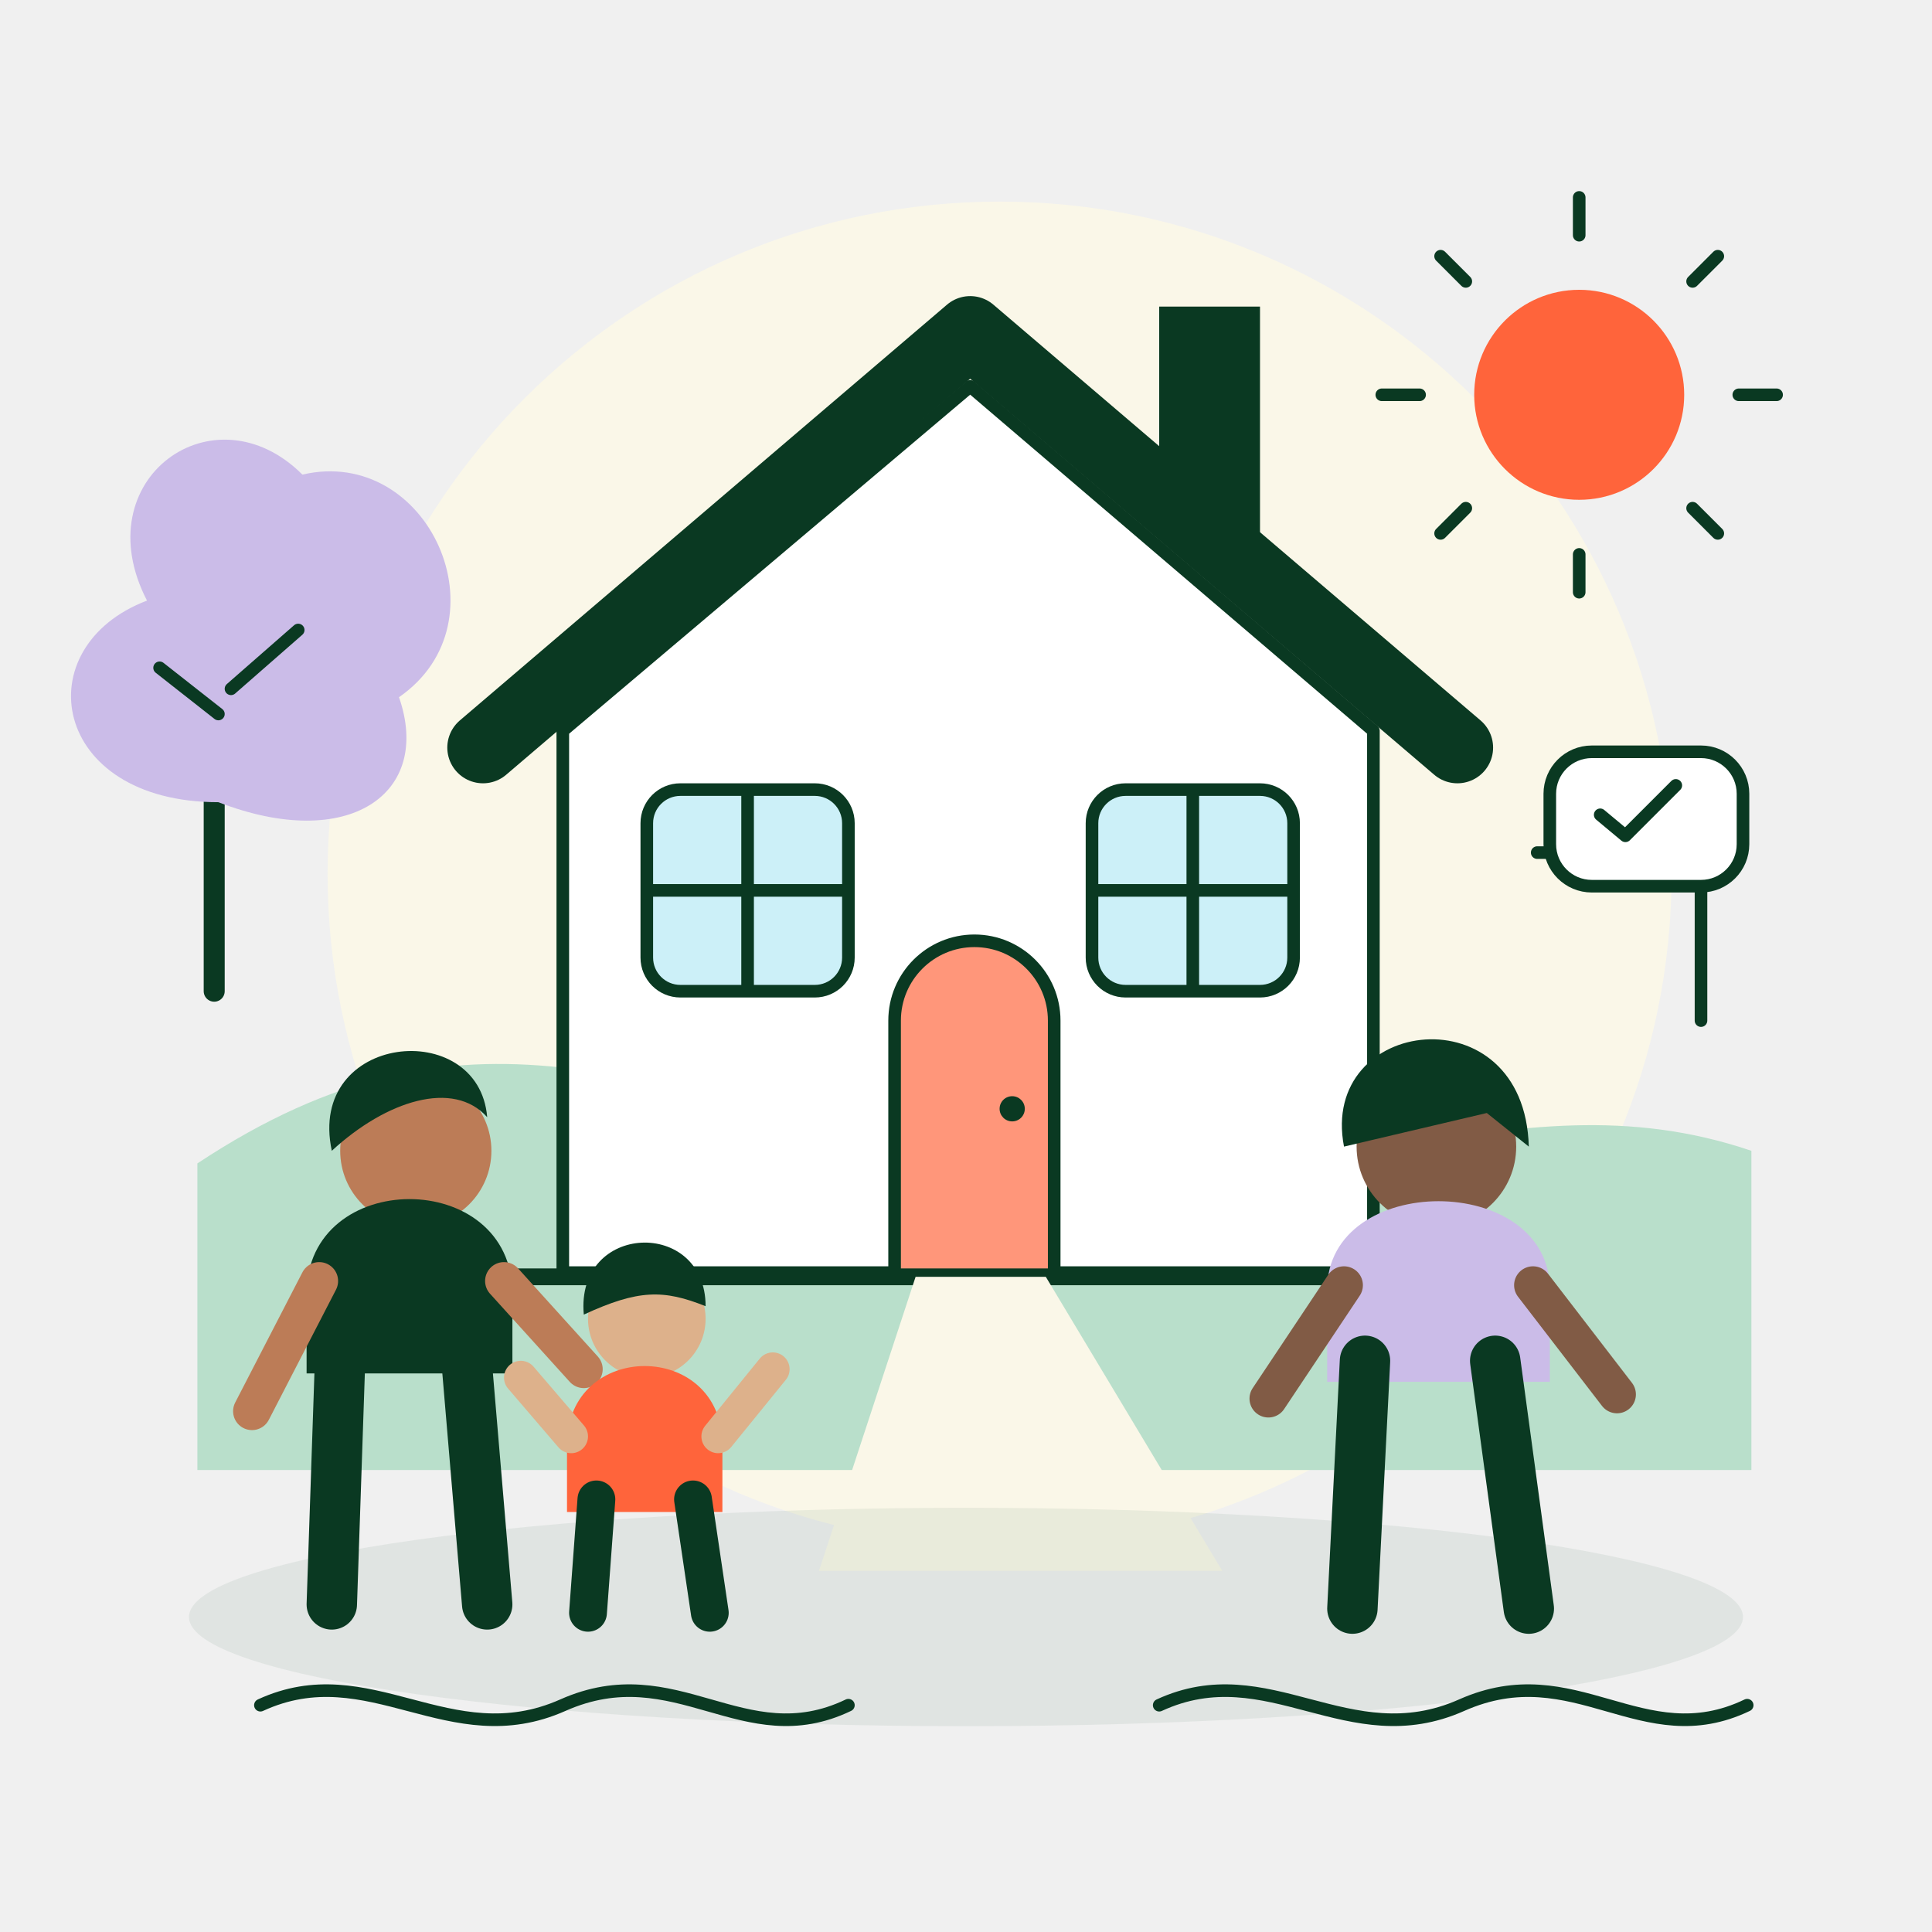
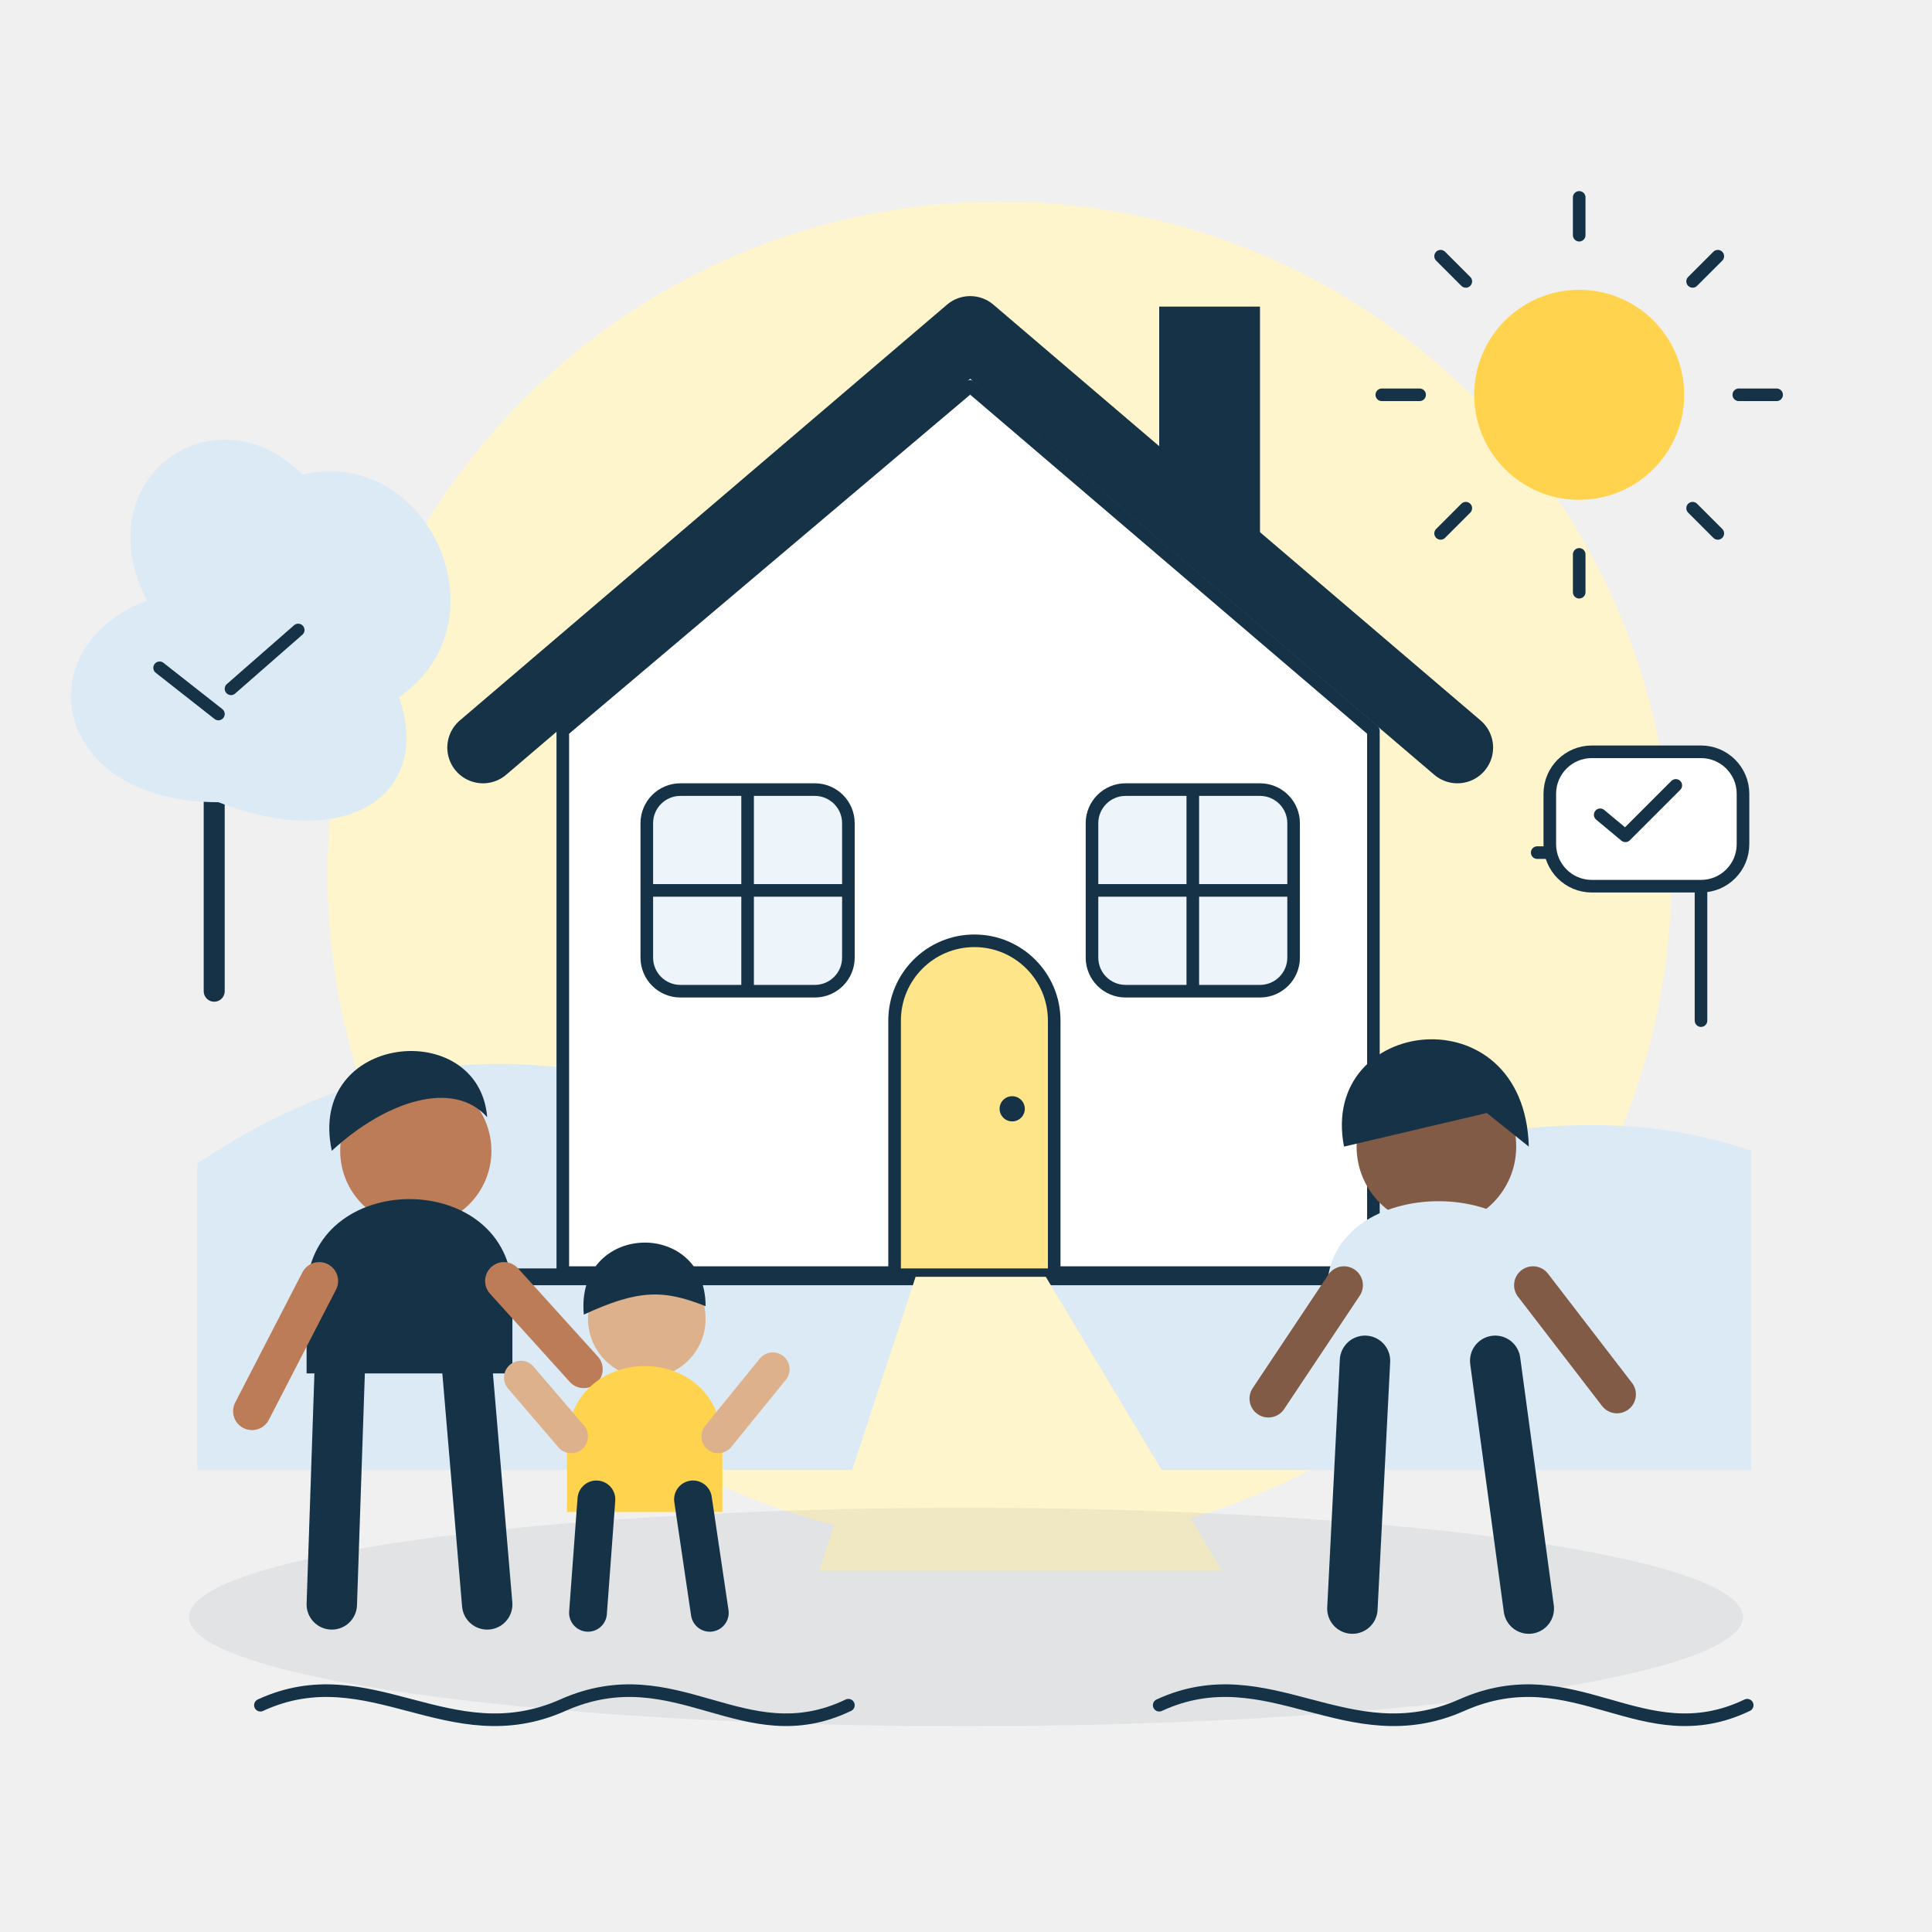
<svg xmlns="http://www.w3.org/2000/svg" viewBox="0 0 460 460" fill="none">
-   <circle cx="238" cy="208" r="160" fill="#faf7e8" />
-   <circle cx="376" cy="94" r="25" fill="#ff643b" />
-   <path d="M376 56v-9m0 94v-9m38-38h9m-94 0h9m11-27-6-6m66 66-6-6m0-54 6-6m-66 66 6-6" stroke="#0a3922" stroke-width="3" stroke-linecap="round" />
-   <path d="M47 277c65-43 106-17 178-3 89 17 133-20 192 0v76H47z" fill="#b9dfcb" />
-   <path d="M51 236v-90" stroke="#0a3922" stroke-width="5" stroke-linecap="round" />
-   <path d="M52 191c-40 0-46-37-17-48-15-29 16-51 37-30 30-7 49 35 23 53 8 23-12 37-43 25" fill="#cbbce8" />
-   <path d="M55 164 71 150m-19 20-14-11" stroke="#0a3922" stroke-width="3" stroke-linecap="round" />
-   <path d="M115 178 231 79l116 99" stroke="#0a3922" stroke-width="17" stroke-linecap="round" stroke-linejoin="round" />
+   <circle cx="238" cy="208" r="160" fill="#fff5cc" />
+   <circle cx="376" cy="94" r="25" fill="#ffd34d" />
+   <path d="M376 56v-9m0 94v-9m38-38h9m-94 0h9m11-27-6-6m66 66-6-6m0-54 6-6m-66 66 6-6" stroke="#153247" stroke-width="3" stroke-linecap="round" />
+   <path d="M47 277c65-43 106-17 178-3 89 17 133-20 192 0v76H47z" fill="#dbeaf4" />
+   <path d="M51 236v-90" stroke="#153247" stroke-width="5" stroke-linecap="round" />
+   <path d="M52 191c-40 0-46-37-17-48-15-29 16-51 37-30 30-7 49 35 23 53 8 23-12 37-43 25" fill="#dbeaf4" />
+   <path d="M55 164 71 150m-19 20-14-11" stroke="#153247" stroke-width="3" stroke-linecap="round" />
+   <path d="M115 178 231 79l116 99" stroke="#153247" stroke-width="17" stroke-linecap="round" stroke-linejoin="round" />
  <path d="M134 174 231 92l96 82v129H134z" fill="#fff" />
-   <path d="M134 174 231 92l96 82v129H134z" stroke="#0a3922" stroke-width="3" stroke-linejoin="round" />
-   <path d="M276 111v-38h24v59" fill="#0a3922" />
-   <rect x="154" y="188" width="48" height="48" rx="8" fill="#ccf0f8" stroke="#0a3922" stroke-width="3" />
-   <path d="M178 188v48m-24-24h48" stroke="#0a3922" stroke-width="3" />
-   <rect x="260" y="188" width="48" height="48" rx="8" fill="#ccf0f8" stroke="#0a3922" stroke-width="3" />
-   <path d="M284 188v48m-24-24h48" stroke="#0a3922" stroke-width="3" />
-   <path d="M213 303v-60a19 19 0 0 1 38 0v60" fill="#ff967a" stroke="#0a3922" stroke-width="3" />
-   <circle cx="241" cy="264" r="3" fill="#0a3922" />
-   <path d="M111 304h244" stroke="#0a3922" stroke-width="4" stroke-linecap="round" />
-   <path d="M218 304h31l42 70h-96z" fill="#faf7e8" />
-   <ellipse cx="230" cy="385" rx="185" ry="26" fill="#0a3922" fill-opacity=".07" />
+   <path d="M134 174 231 92l96 82v129H134z" stroke="#153247" stroke-width="3" stroke-linejoin="round" />
+   <path d="M276 111v-38h24v59" fill="#153247" />
+   <rect x="154" y="188" width="48" height="48" rx="8" fill="#edf5fa" stroke="#153247" stroke-width="3" />
+   <path d="M178 188v48m-24-24h48" stroke="#153247" stroke-width="3" />
+   <rect x="260" y="188" width="48" height="48" rx="8" fill="#edf5fa" stroke="#153247" stroke-width="3" />
+   <path d="M284 188v48m-24-24h48" stroke="#153247" stroke-width="3" />
+   <path d="M213 303v-60a19 19 0 0 1 38 0v60" fill="#ffe58a" stroke="#153247" stroke-width="3" />
+   <circle cx="241" cy="264" r="3" fill="#153247" />
+   <path d="M111 304h244" stroke="#153247" stroke-width="4" stroke-linecap="round" />
+   <path d="M218 304h31l42 70h-96z" fill="#fff5cc" />
+   <ellipse cx="230" cy="385" rx="185" ry="26" fill="#153247" fill-opacity=".07" />
  <circle cx="99" cy="274" r="18" fill="#bc7c57" />
-   <path d="M79 274c-6-28 35-32 37-8-8-9-24-4-37 8" fill="#0a3922" />
-   <path d="M73 327v-19c0-30 49-30 49 0v19" fill="#0a3922" />
-   <path d="m81 323-2 59m32-59 5 59" stroke="#0a3922" stroke-width="12" stroke-linecap="round" />
+   <path d="M79 274c-6-28 35-32 37-8-8-9-24-4-37 8" fill="#153247" />
+   <path d="M73 327v-19c0-30 49-30 49 0v19" fill="#153247" />
+   <path d="m81 323-2 59m32-59 5 59" stroke="#153247" stroke-width="12" stroke-linecap="round" />
  <path d="m76 305-16 31m60-31 19 21" stroke="#bc7c57" stroke-width="9" stroke-linecap="round" />
  <circle cx="154" cy="314" r="14" fill="#ddb18b" />
-   <path d="M139 313c-2-22 29-23 29-2-10-4-16-4-29 2" fill="#0a3922" />
-   <path d="M135 360v-16c0-25 37-25 37 0v16" fill="#ff643b" />
-   <path d="m142 357-2 27m25-27 4 27" stroke="#0a3922" stroke-width="9" stroke-linecap="round" />
+   <path d="M139 313c-2-22 29-23 29-2-10-4-16-4-29 2" fill="#153247" />
+   <path d="M135 360v-16c0-25 37-25 37 0v16" fill="#ffd34d" />
+   <path d="m142 357-2 27m25-27 4 27" stroke="#153247" stroke-width="9" stroke-linecap="round" />
  <path d="m136 342-12-14m47 14 13-16" stroke="#ddb18b" stroke-width="8" stroke-linecap="round" />
  <circle cx="342" cy="273" r="19" fill="#815b45" />
-   <path d="M320 273c-6-31 43-37 44 0l-10-8-34 8" fill="#0a3922" />
-   <path d="M316 329v-22c0-28 53-28 53 0v22" fill="#cbbce8" />
-   <path d="m325 324-3 59m34-59 8 59" stroke="#0a3922" stroke-width="12" stroke-linecap="round" />
+   <path d="M320 273c-6-31 43-37 44 0l-10-8-34 8" fill="#153247" />
+   <path d="M316 329v-22c0-28 53-28 53 0v22" fill="#dbeaf4" />
+   <path d="m325 324-3 59m34-59 8 59" stroke="#153247" stroke-width="12" stroke-linecap="round" />
  <path d="m320 306-18 27m63-27 20 26" stroke="#815b45" stroke-width="9" stroke-linecap="round" />
-   <path d="M366 203h39v40" stroke="#0a3922" stroke-width="3" stroke-linecap="round" />
-   <rect x="369" y="179" width="46" height="32" rx="10" fill="#fff" stroke="#0a3922" stroke-width="3" />
-   <path d="m381 194 6 5 12-12" stroke="#0a3922" stroke-width="3" stroke-linecap="round" stroke-linejoin="round" />
-   <path d="M62 406c26-12 45 12 72 0s43 12 68 0m74 0c26-12 45 12 72 0s43 12 68 0" stroke="#0a3922" stroke-width="3" stroke-linecap="round" />
+   <path d="M366 203h39v40" stroke="#153247" stroke-width="3" stroke-linecap="round" />
+   <rect x="369" y="179" width="46" height="32" rx="10" fill="#fff" stroke="#153247" stroke-width="3" />
+   <path d="m381 194 6 5 12-12" stroke="#153247" stroke-width="3" stroke-linecap="round" stroke-linejoin="round" />
+   <path d="M62 406c26-12 45 12 72 0s43 12 68 0m74 0c26-12 45 12 72 0s43 12 68 0" stroke="#153247" stroke-width="3" stroke-linecap="round" />
</svg>
